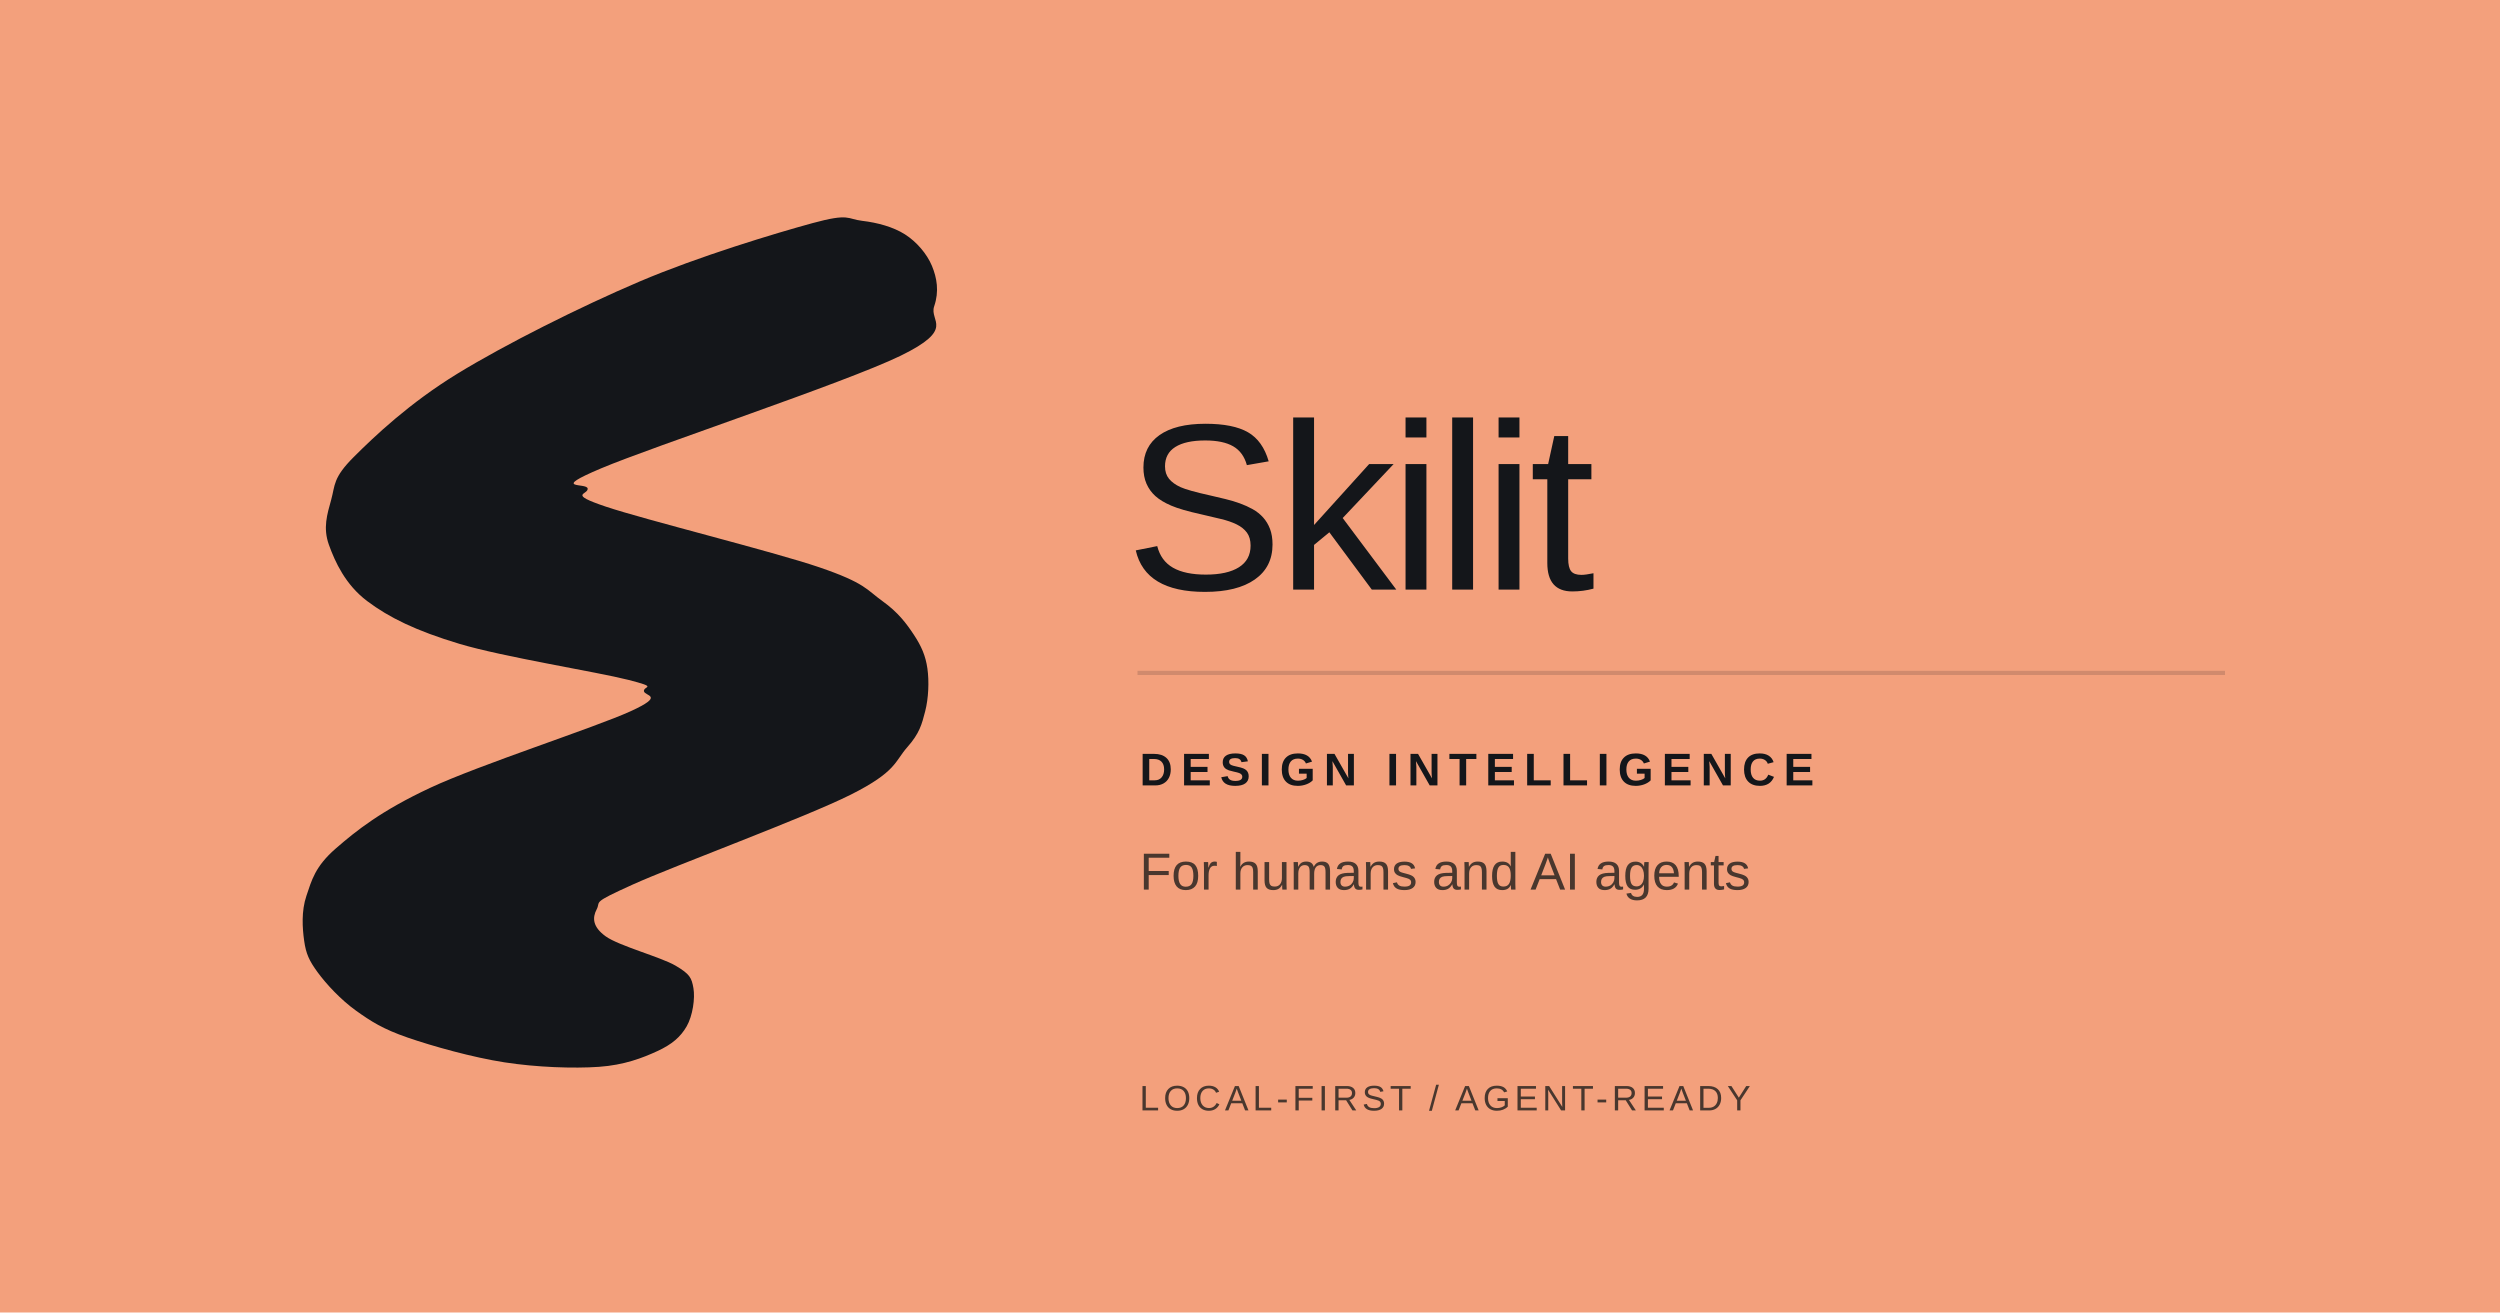
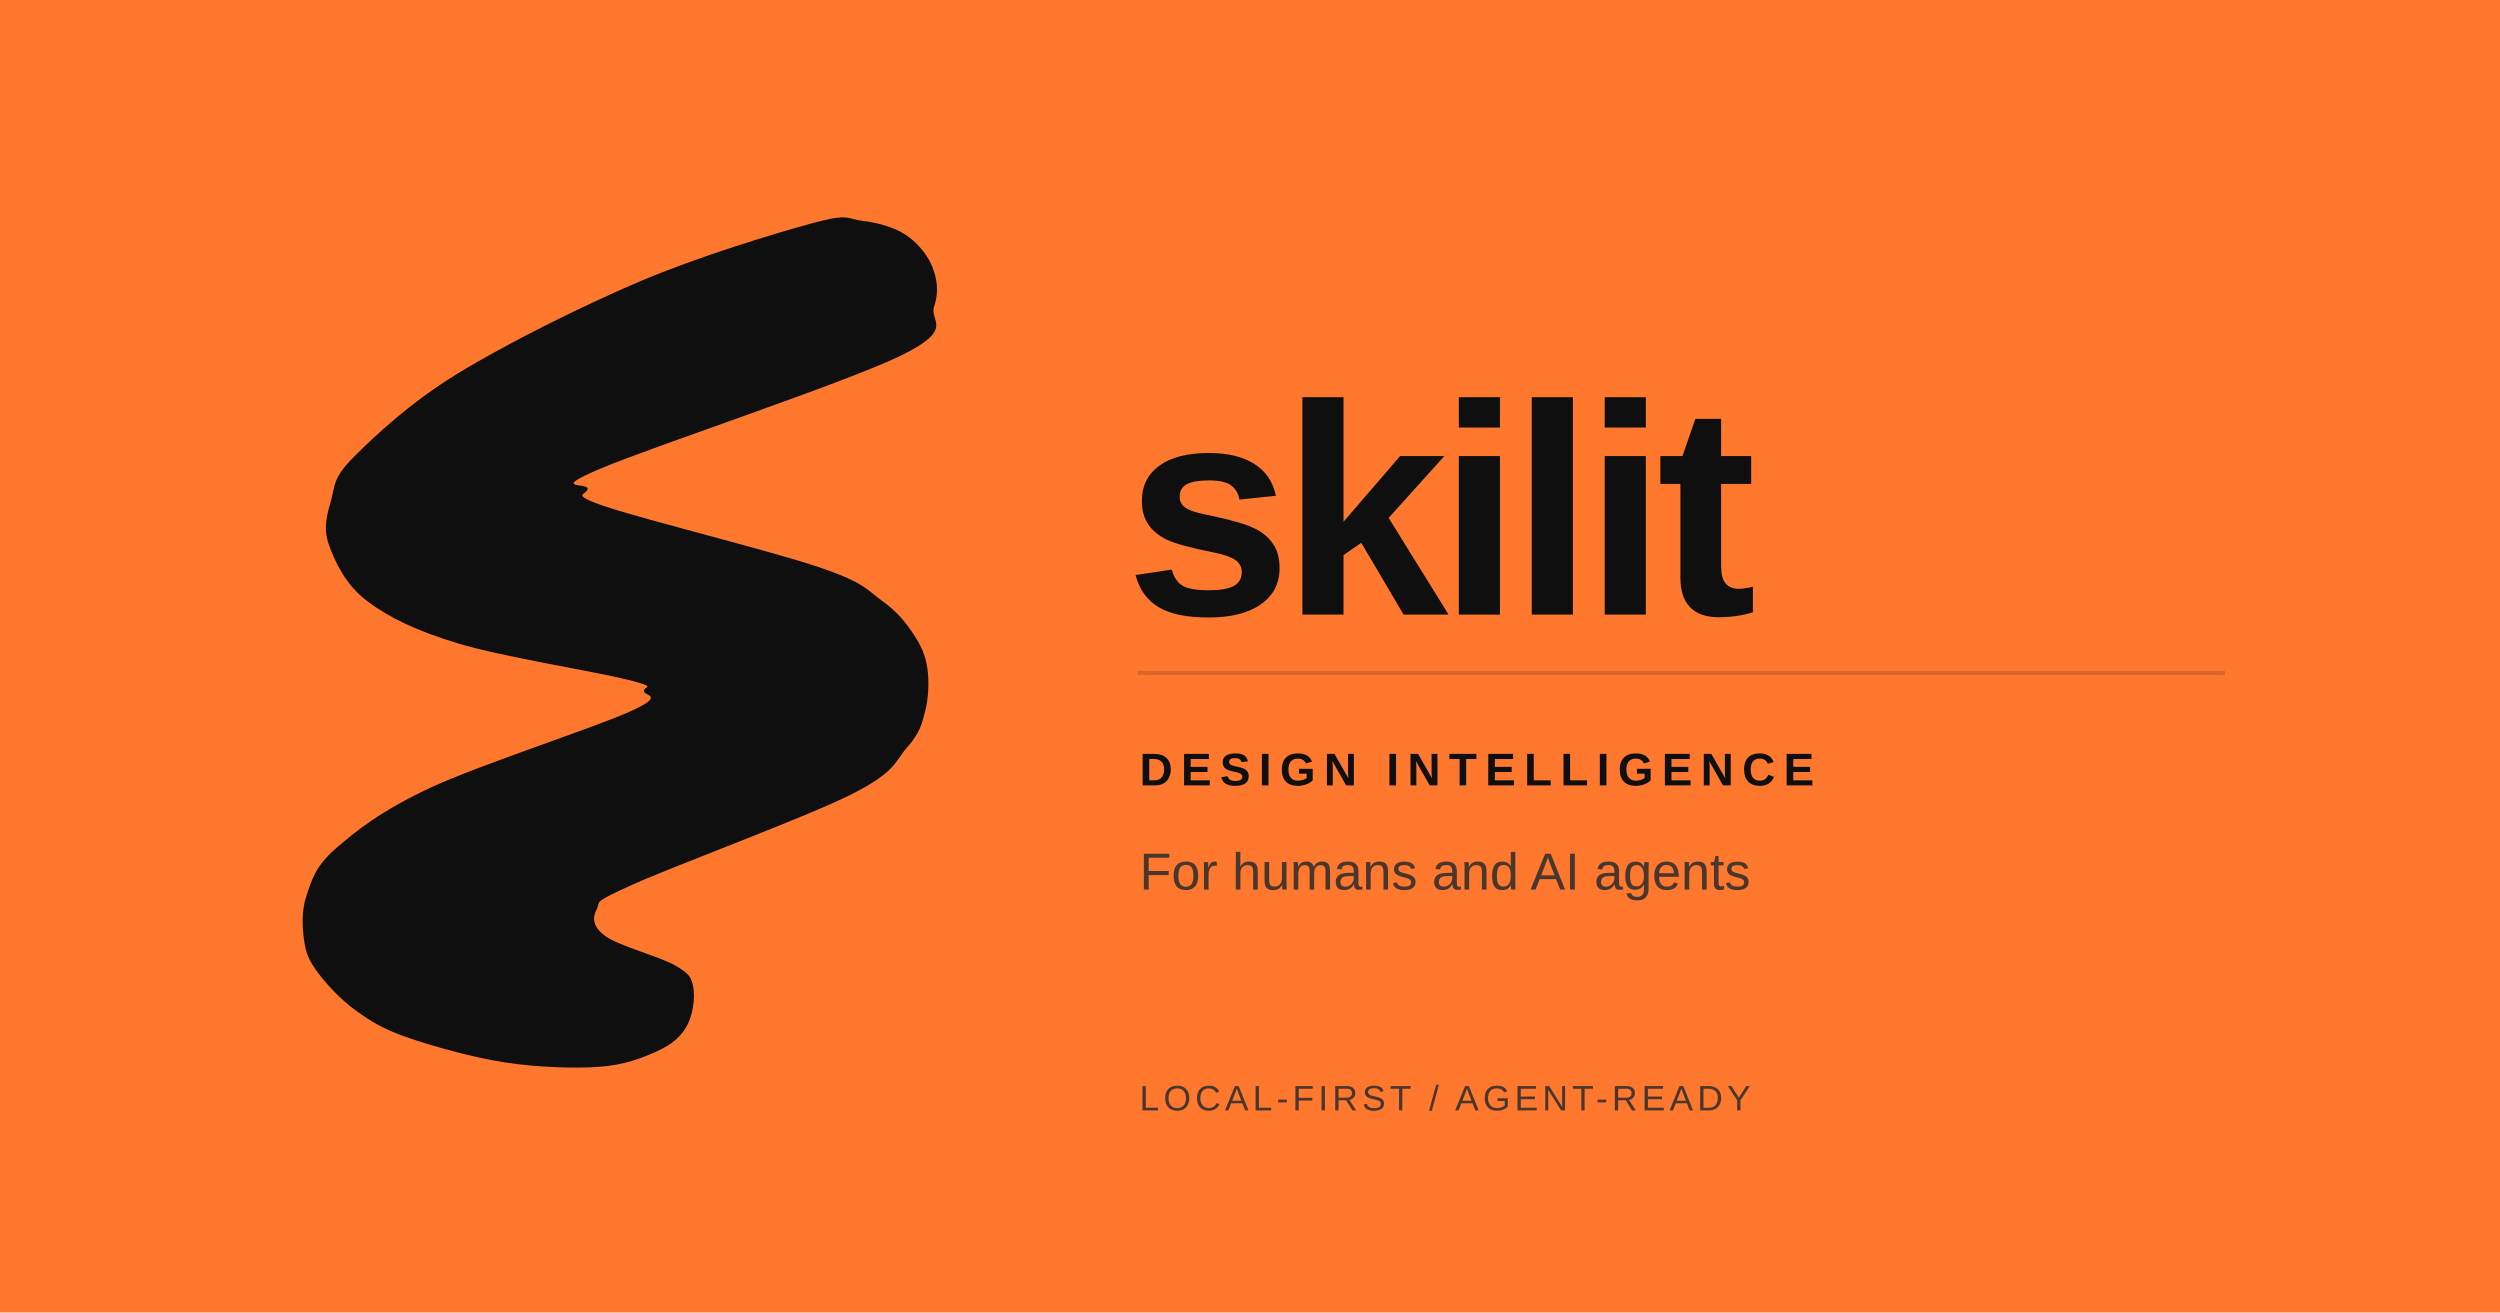
<svg xmlns="http://www.w3.org/2000/svg" viewBox="0 0 1200 630" role="img" aria-label="Skilit social preview">
-   <rect width="1200" height="630" fill="#F3A07C" />
-   <path d="M 267 6 C 261.8 2.7 254.8 0.8 248 0 C 241.2 -0.8 242.5 -3.5 226 1 C 209.5 5.5 175.3 15.8 149 27 C 122.7 38.2 89.2 55.0 68 68 C 46.8 81.0 31.3 95.7 22 105 C 12.7 114.3 13.8 117.5 12 124 C 10.2 130.5 8.3 136.5 11 144 C 13.7 151.5 18.3 161.7 28 169 C 37.7 176.3 49.7 182.2 69 188 C 88.3 193.8 130.3 200.5 144 204 C 157.7 207.5 150.8 206.7 151 209 C 151.2 211.3 160.8 210.8 145 218 C 129.2 225.2 77.8 241.8 56 252 C 34.2 262.2 23.2 271.0 14 279 C 4.8 287.0 3.3 293.2 1 300 C -1.3 306.8 -0.8 314.3 0 320 C 0.8 325.7 2.2 328.8 6 334 C 9.8 339.2 16.3 346.2 23 351 C 29.7 355.8 35.0 359.2 46 363 C 57.0 366.8 74.8 371.8 89 374 C 103.2 376.2 119.7 376.8 131 376 C 142.3 375.2 150.5 372.0 157 369 C 163.5 366.0 167.3 362.7 170 358 C 172.7 353.3 173.8 345.5 173 341 C 172.2 336.5 171.5 334.8 165 331 C 158.5 327.2 139.8 322.2 134 318 C 128.2 313.8 128.0 309.8 130 306 C 132.0 302.2 127.2 303.5 146 295 C 164.8 286.5 222.7 265.2 243 255 C 263.3 244.8 262.5 240.2 268 234 C 273.5 227.8 274.5 223.8 276 218 C 277.5 212.2 277.8 204.7 277 199 C 276.2 193.3 274.3 189.0 271 184 C 267.7 179.0 264.0 174.0 257 169 C 250.0 164.0 249.5 161.0 229 154 C 208.5 147.0 151.2 132.8 134 127 C 116.8 121.2 126.3 121.8 126 119 C 125.7 116.2 108.8 119.8 132 110 C 155.2 100.2 240.3 72.0 265 60 C 289.7 48.0 277.7 44.7 280 38 C 282.3 31.3 281.2 25.3 279 20 C 276.8 14.7 272.2 9.3 267 6 Z" transform="translate(146 106) scale(1.08)" fill="#14161A" />
-   <text x="540" y="283" font-family="Arial, Helvetica, sans-serif" font-size="114" font-weight="500" letter-spacing="-3" fill="#14161A">Skilit</text>
-   <rect x="546" y="322" width="522" height="2" fill="#14161A" opacity=".16" />
-   <text x="547" y="377" font-family="Arial, Helvetica, sans-serif" font-size="22" font-weight="700" letter-spacing="4" fill="#14161A">DESIGN INTELLIGENCE</text>
+   <rect width="1200" height="630" fill="#FF782D" />
+   <path d="M 267 6 C 261.8 2.7 254.8 0.8 248 0 C 241.2 -0.8 242.5 -3.5 226 1 C 209.5 5.5 175.3 15.8 149 27 C 122.7 38.2 89.2 55.0 68 68 C 46.8 81.0 31.3 95.7 22 105 C 12.7 114.3 13.8 117.5 12 124 C 10.2 130.5 8.3 136.5 11 144 C 13.7 151.5 18.3 161.7 28 169 C 37.7 176.3 49.7 182.2 69 188 C 88.3 193.8 130.3 200.5 144 204 C 157.7 207.5 150.8 206.7 151 209 C 151.2 211.3 160.8 210.8 145 218 C 129.2 225.2 77.8 241.8 56 252 C 34.2 262.2 23.2 271.0 14 279 C 4.8 287.0 3.3 293.2 1 300 C -1.3 306.8 -0.8 314.3 0 320 C 0.8 325.7 2.2 328.8 6 334 C 9.8 339.2 16.3 346.2 23 351 C 29.7 355.8 35.0 359.2 46 363 C 57.0 366.8 74.8 371.8 89 374 C 103.2 376.2 119.7 376.8 131 376 C 142.3 375.2 150.5 372.0 157 369 C 163.5 366.0 167.3 362.7 170 358 C 172.7 353.3 173.8 345.5 173 341 C 172.2 336.5 171.5 334.8 165 331 C 158.5 327.2 139.8 322.2 134 318 C 128.2 313.8 128.0 309.8 130 306 C 132.0 302.2 127.2 303.5 146 295 C 164.8 286.5 222.7 265.2 243 255 C 263.3 244.8 262.5 240.2 268 234 C 273.5 227.8 274.5 223.8 276 218 C 277.5 212.2 277.8 204.7 277 199 C 276.2 193.3 274.3 189.0 271 184 C 267.7 179.0 264.0 174.0 257 169 C 250.0 164.0 249.5 161.0 229 154 C 208.5 147.0 151.2 132.8 134 127 C 116.8 121.2 126.3 121.8 126 119 C 125.7 116.2 108.8 119.8 132 110 C 155.2 100.2 240.3 72.0 265 60 C 289.7 48.0 277.7 44.7 280 38 C 282.3 31.3 281.2 25.3 279 20 C 276.8 14.7 272.2 9.3 267 6 Z" transform="translate(146 106) scale(1.08)" fill="#0F0F0F" />
+   <text x="540" y="295" font-family="Arial, Helvetica, sans-serif" font-size="144" font-weight="600" letter-spacing="-5" fill="#0F0F0F">skilit</text>
+   <rect x="546" y="322" width="522" height="2" fill="#0F0F0F" opacity=".16" />
+   <text x="547" y="377" font-family="Arial, Helvetica, sans-serif" font-size="22" font-weight="700" letter-spacing="4" fill="#0F0F0F">DESIGN INTELLIGENCE</text>
  <text x="547" y="427" font-family="Arial, Helvetica, sans-serif" font-size="25" font-weight="400" fill="#49372E">For humans and AI agents</text>
  <text x="547" y="533" font-family="Arial, Helvetica, sans-serif" font-size="17" letter-spacing="2" fill="#49372E">LOCAL-FIRST  /  AGENT-READY</text>
</svg>
